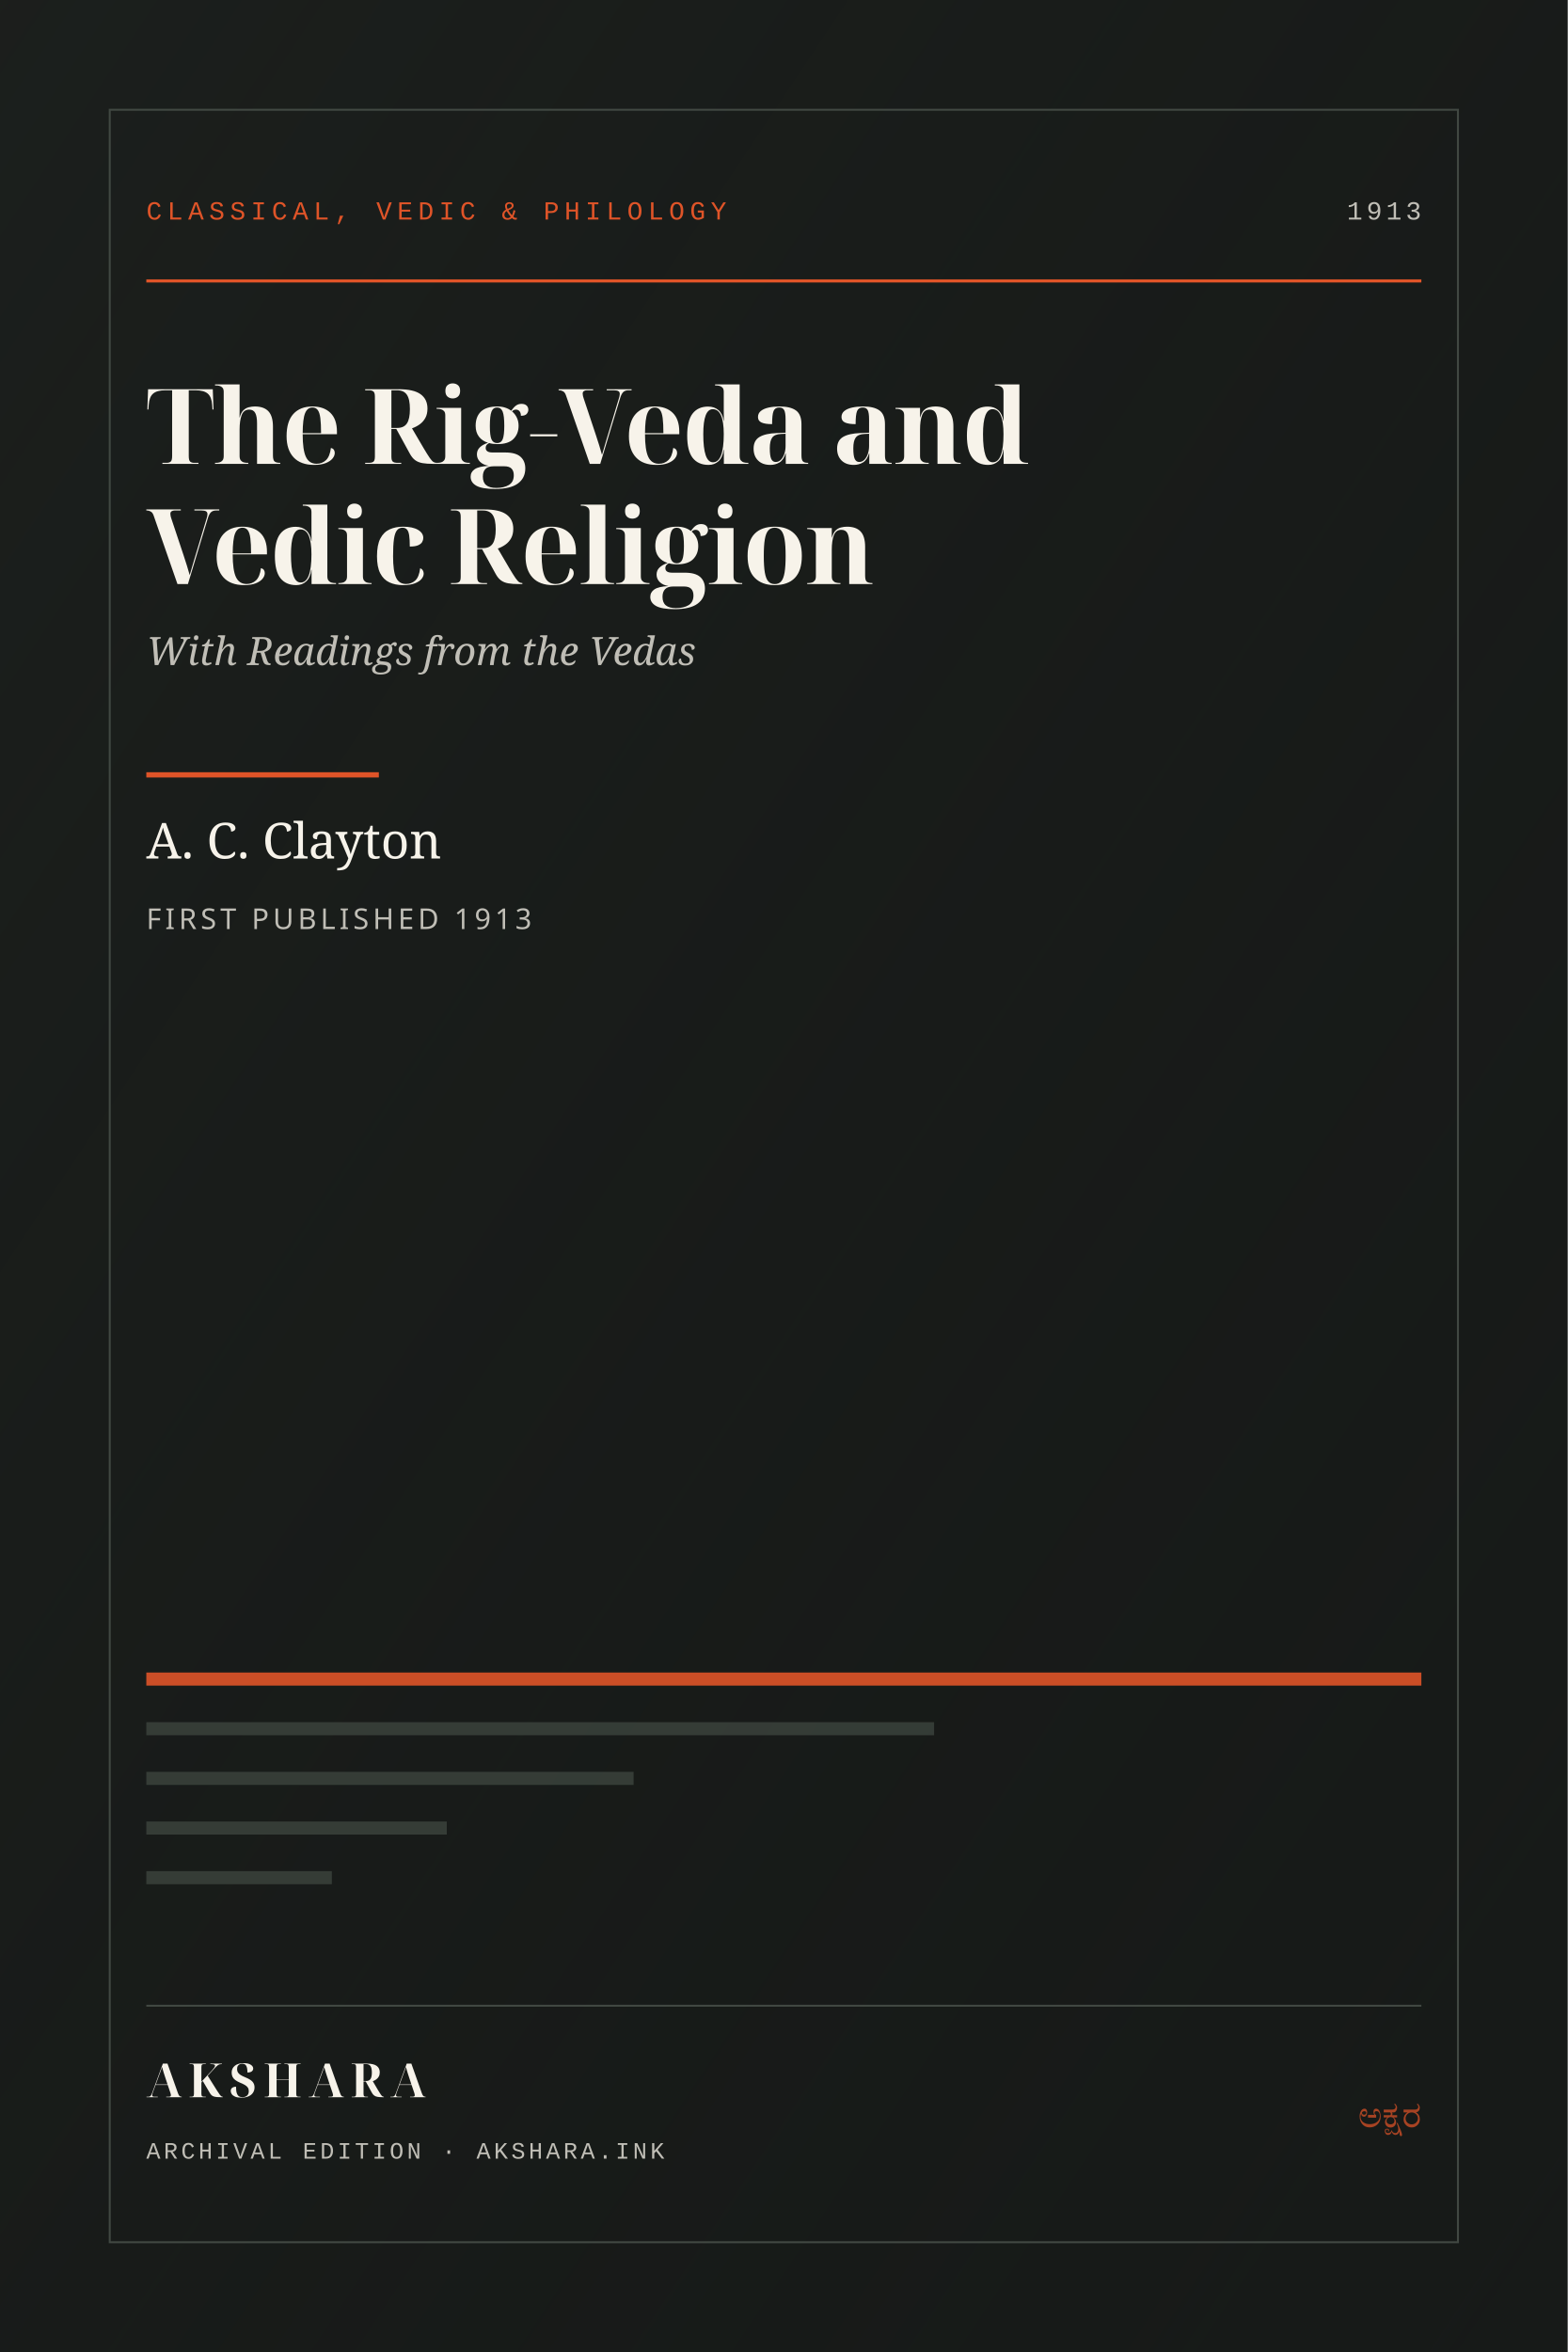
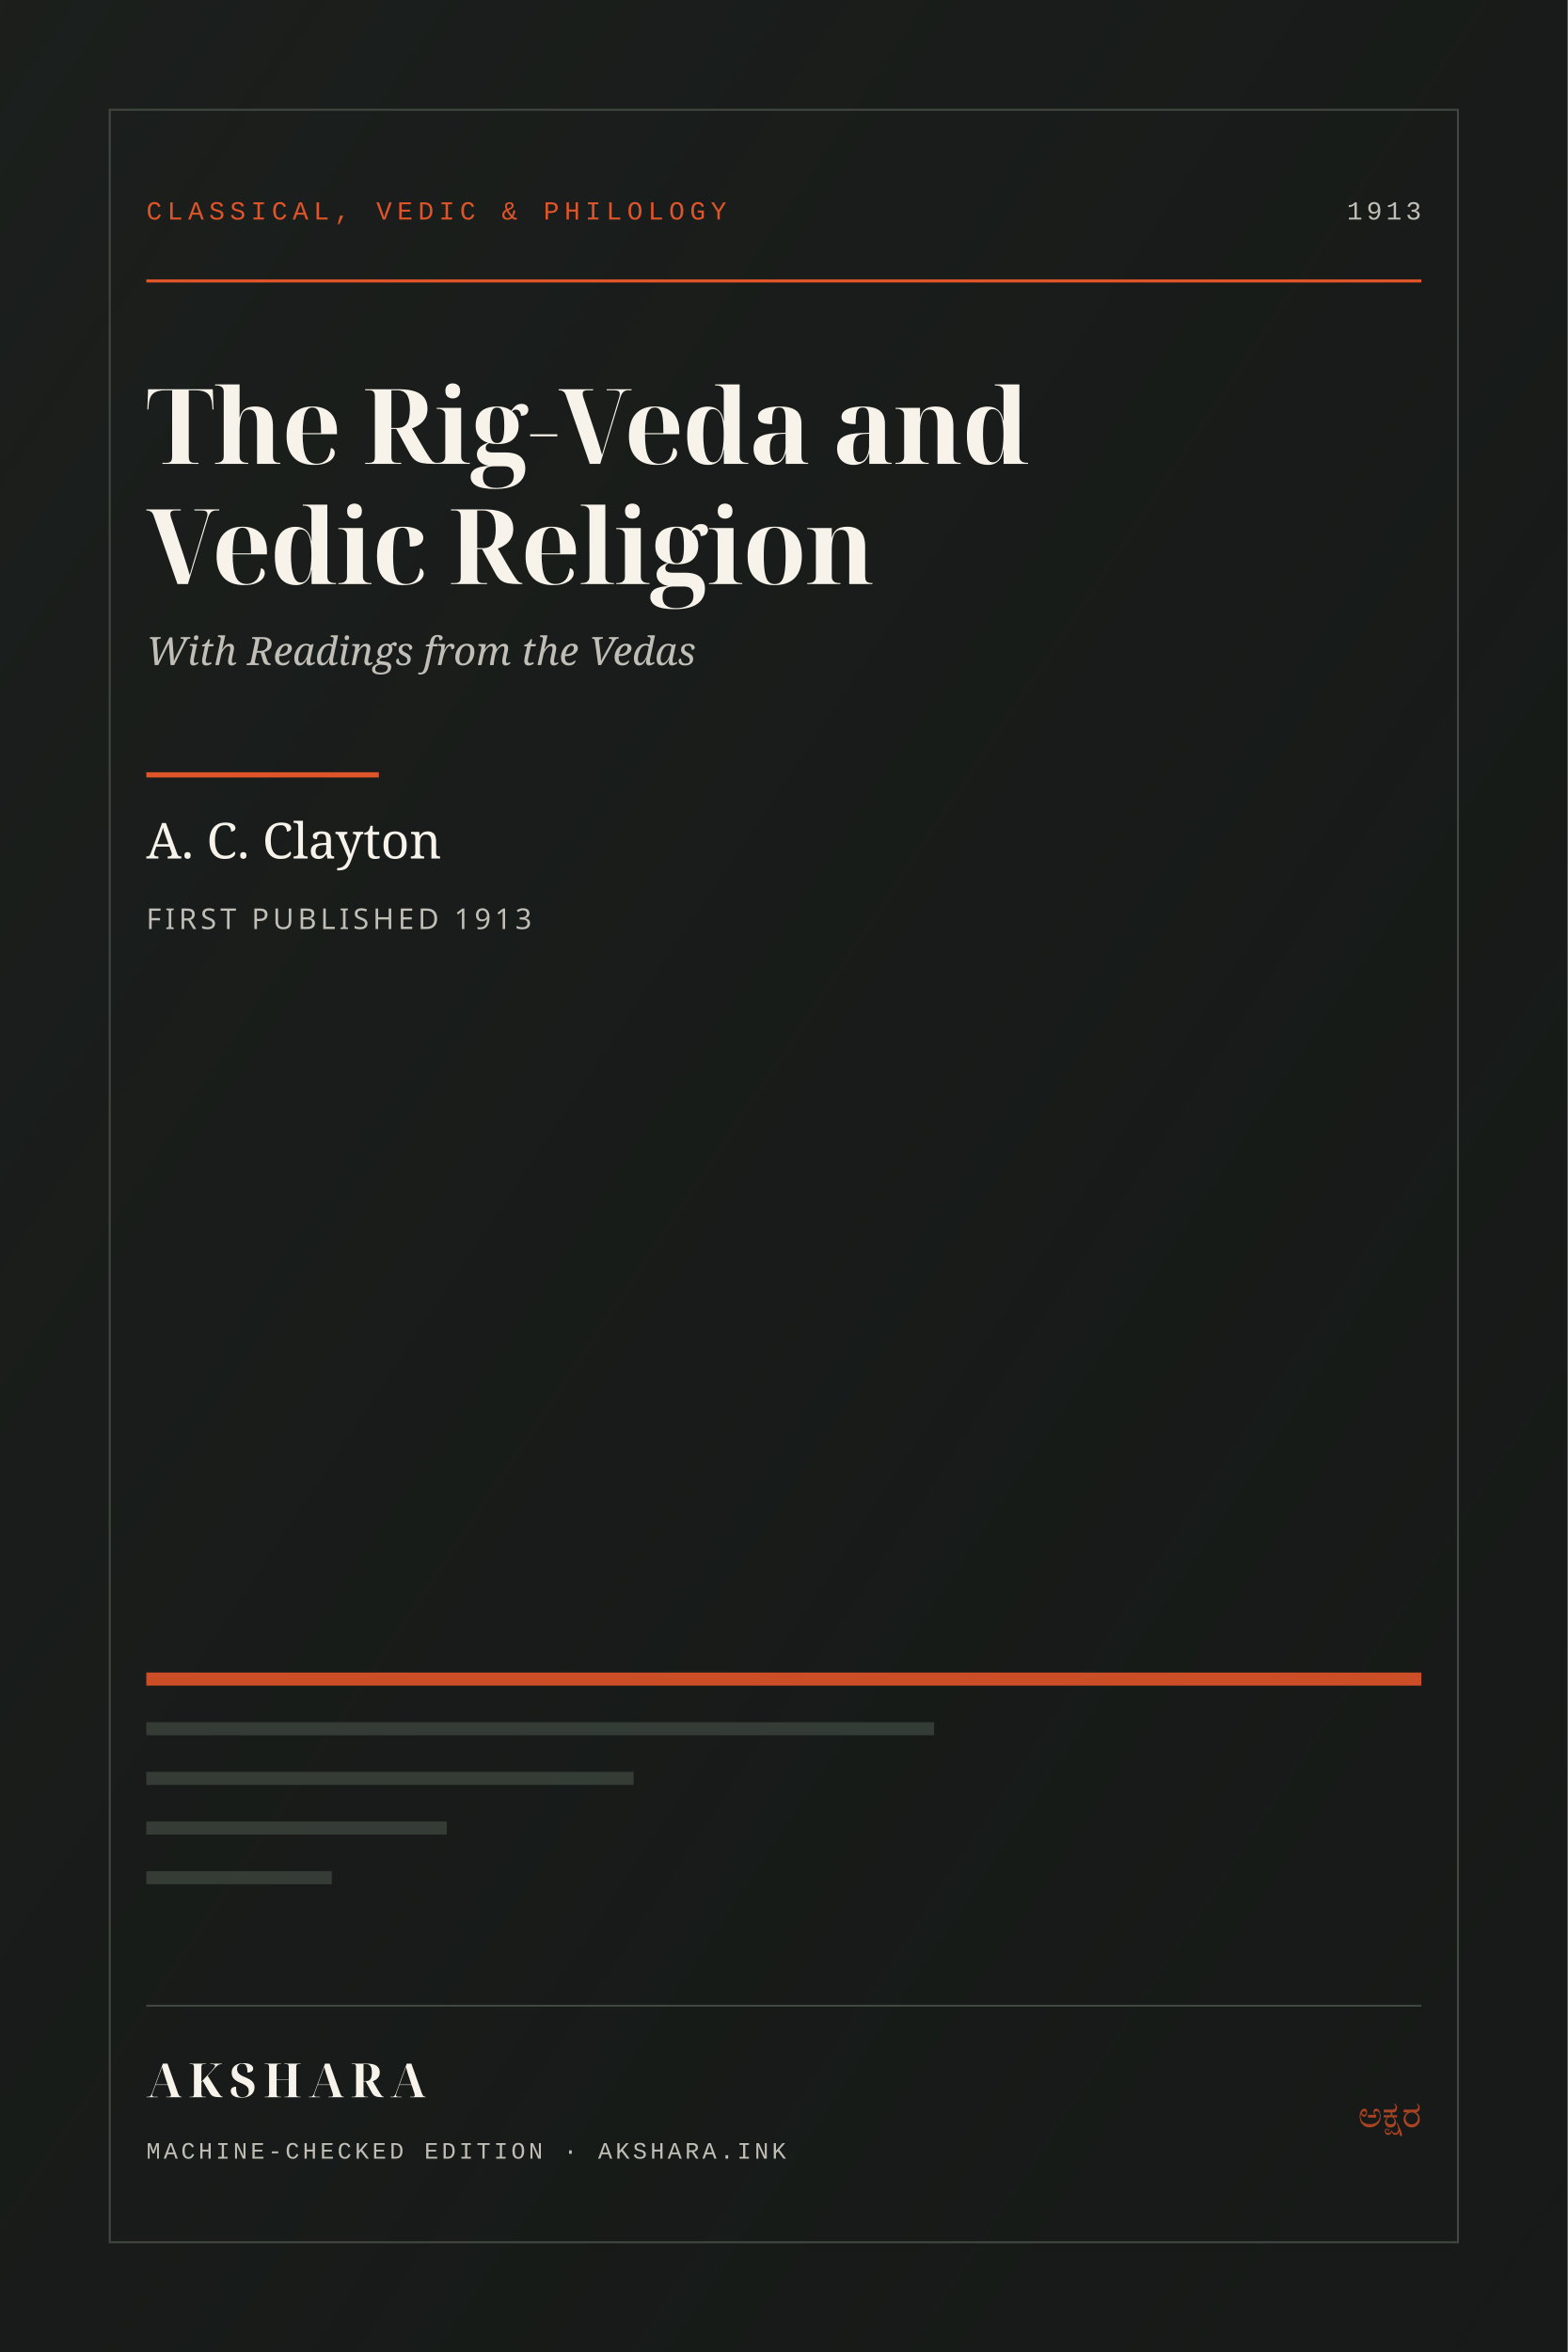
<svg xmlns="http://www.w3.org/2000/svg" viewBox="0 0 1200 1800" width="1200" height="1800">
  <defs>
    <linearGradient id="bgShade" x1="0" y1="0" x2="1" y2="1">
      <stop offset="0%" stop-color="#212522" stop-opacity="0.45" />
      <stop offset="100%" stop-color="#171A18" stop-opacity="0" />
    </linearGradient>
  </defs>
  <rect width="1200" height="1800" fill="#171A18" />
  <rect width="1200" height="1800" fill="url(#bgShade)" />
  <rect x="84" y="84" width="1032" height="1632" fill="none" stroke="#414842" stroke-width="1.5" />
  <line x1="112" y1="215" x2="1088" y2="215" stroke="#DF5428" stroke-width="2.4" />
  <rect x="112" y="1280" width="976" height="10" fill="#DF5428" fill-opacity="0.9" />
  <rect x="112" y="1318" width="603" height="10" fill="#414842" fill-opacity="0.72" />
  <rect x="112" y="1356" width="373" height="10" fill="#414842" fill-opacity="0.72" />
  <rect x="112" y="1394" width="230" height="10" fill="#414842" fill-opacity="0.72" />
  <rect x="112" y="1432" width="142" height="10" fill="#414842" fill-opacity="0.72" />
  <line x1="112" y1="1535" x2="1088" y2="1535" stroke="#414842" stroke-width="1.5" />
  <text x="112" y="168" fill="#DF5428" font-family="JetBrainsMono Nerd Font, Liberation Mono, monospace" font-size="20" font-weight="500" letter-spacing="4">
    CLASSICAL, VEDIC &amp; PHILOLOGY
  </text>
  <text x="1088" y="168" text-anchor="end" fill="#C0BEB6" font-family="JetBrainsMono Nerd Font, Liberation Mono, monospace" font-size="20" letter-spacing="3">
    1913
  </text>
  <text x="112" y="355" fill="#F7F3EA" font-family="Noto Serif Display, Noto Serif, Georgia, serif" font-size="80" font-weight="600" letter-spacing="-1">
    <tspan x="112" dy="0">The Rig-Veda and</tspan>
    <tspan x="112" dy="92">Vedic Religion</tspan>
  </text>
  <text x="112" y="509" fill="#C0BEB6" font-family="Noto Serif, Georgia, serif" font-style="italic" font-size="30">
    <tspan x="112" dy="0">With Readings from the Vedas</tspan>
  </text>
  <line x1="112" y1="593" x2="290" y2="593" stroke="#DF5428" stroke-width="4" />
  <text x="112" y="657" fill="#F7F3EA" font-family="Noto Serif, Georgia, serif" font-size="38" font-weight="400">
    <tspan x="112" dy="0">A. C. Clayton</tspan>
  </text>
  <text x="112" y="711" fill="#C0BEB6" font-family="Noto Sans, sans-serif" font-size="22" letter-spacing="3">
    FIRST PUBLISHED 1913
  </text>
  <text x="112" y="1605" fill="#F7F3EA" font-family="Noto Serif Display, Noto Serif, Georgia, serif" font-size="36" font-weight="600" letter-spacing="5">
    AKSHARA
  </text>
  <text x="112" y="1652" fill="#C0BEB6" font-family="JetBrainsMono Nerd Font, Liberation Mono, monospace" font-size="18" letter-spacing="2.5">
-     ARCHIVAL EDITION  ·  AKSHARA.INK
+     MACHINE-CHECKED EDITION  ·  AKSHARA.INK
  </text>
  <text x="1088" y="1628" text-anchor="end" fill="#DF5428" font-family="Noto Serif, Georgia, serif" font-size="28" fill-opacity="0.72">
    ಅಕ್ಷರ
  </text>
</svg>
